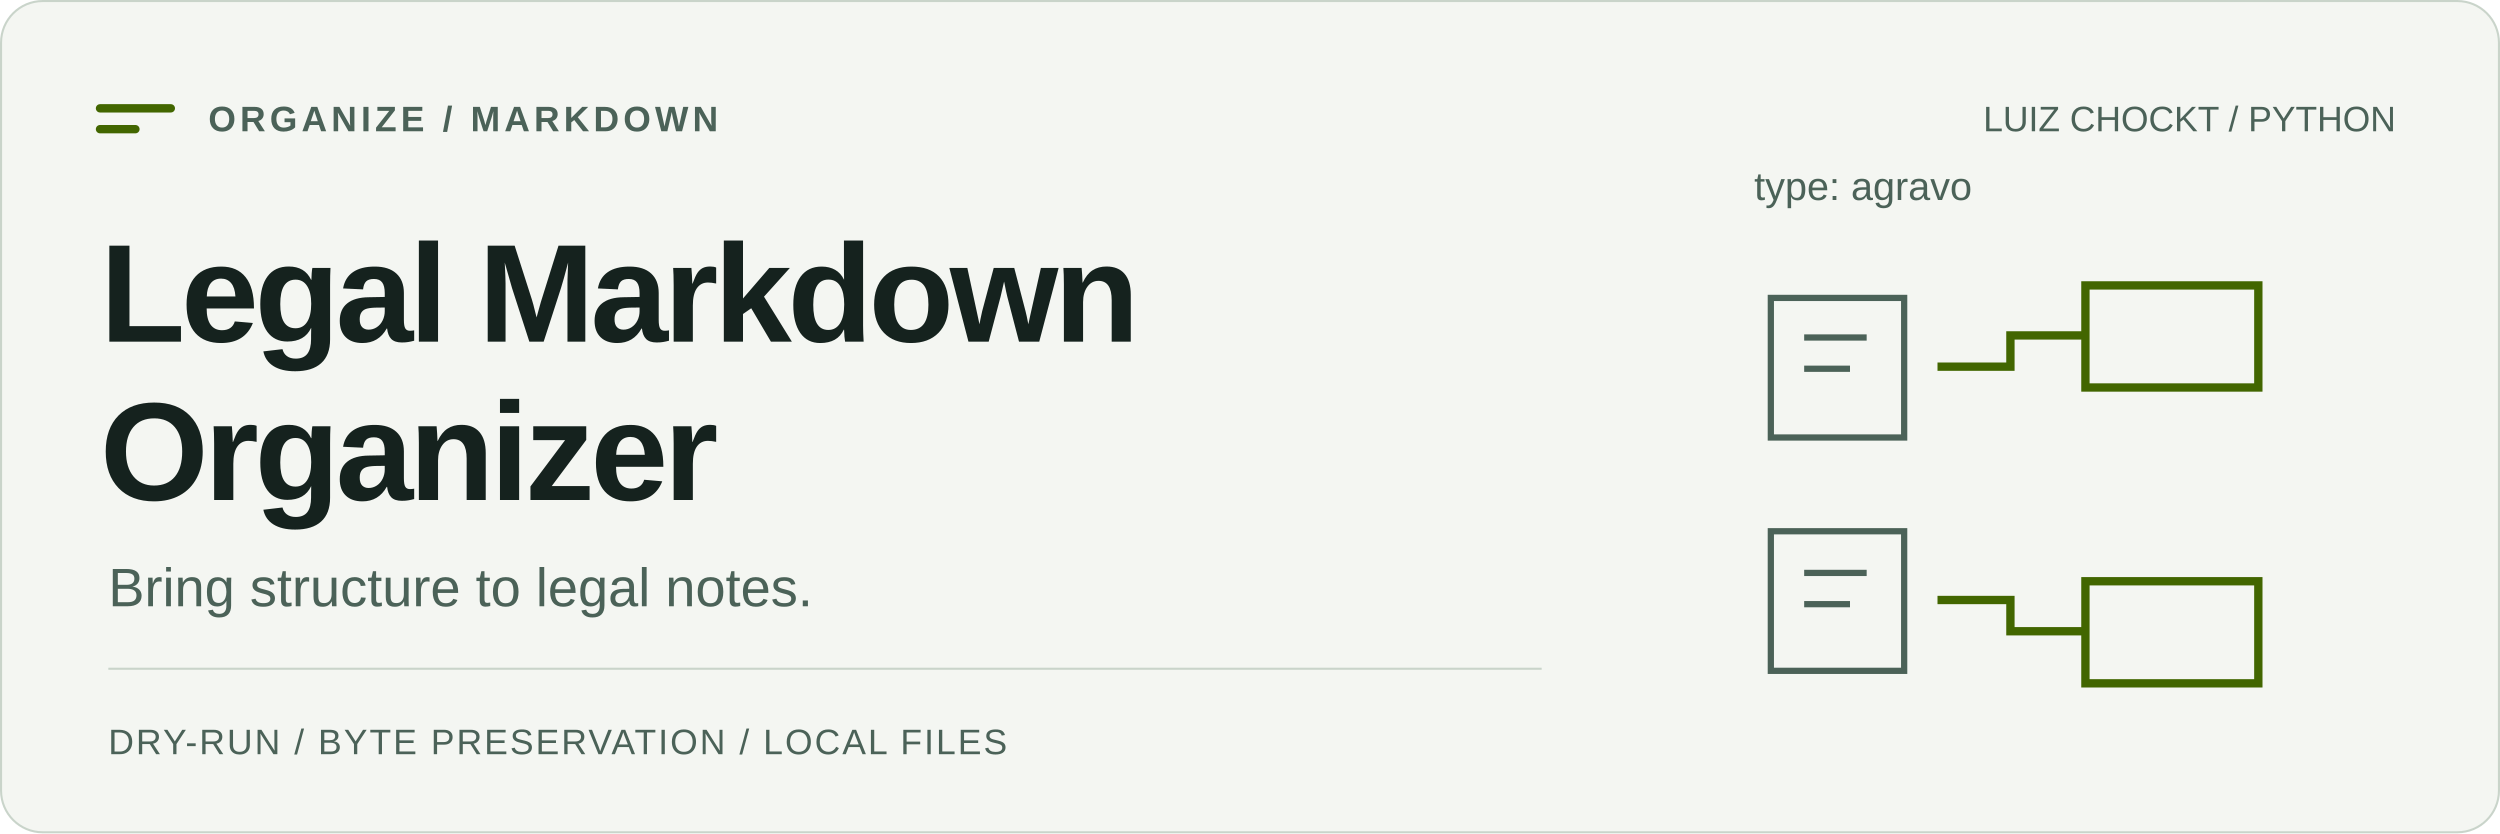
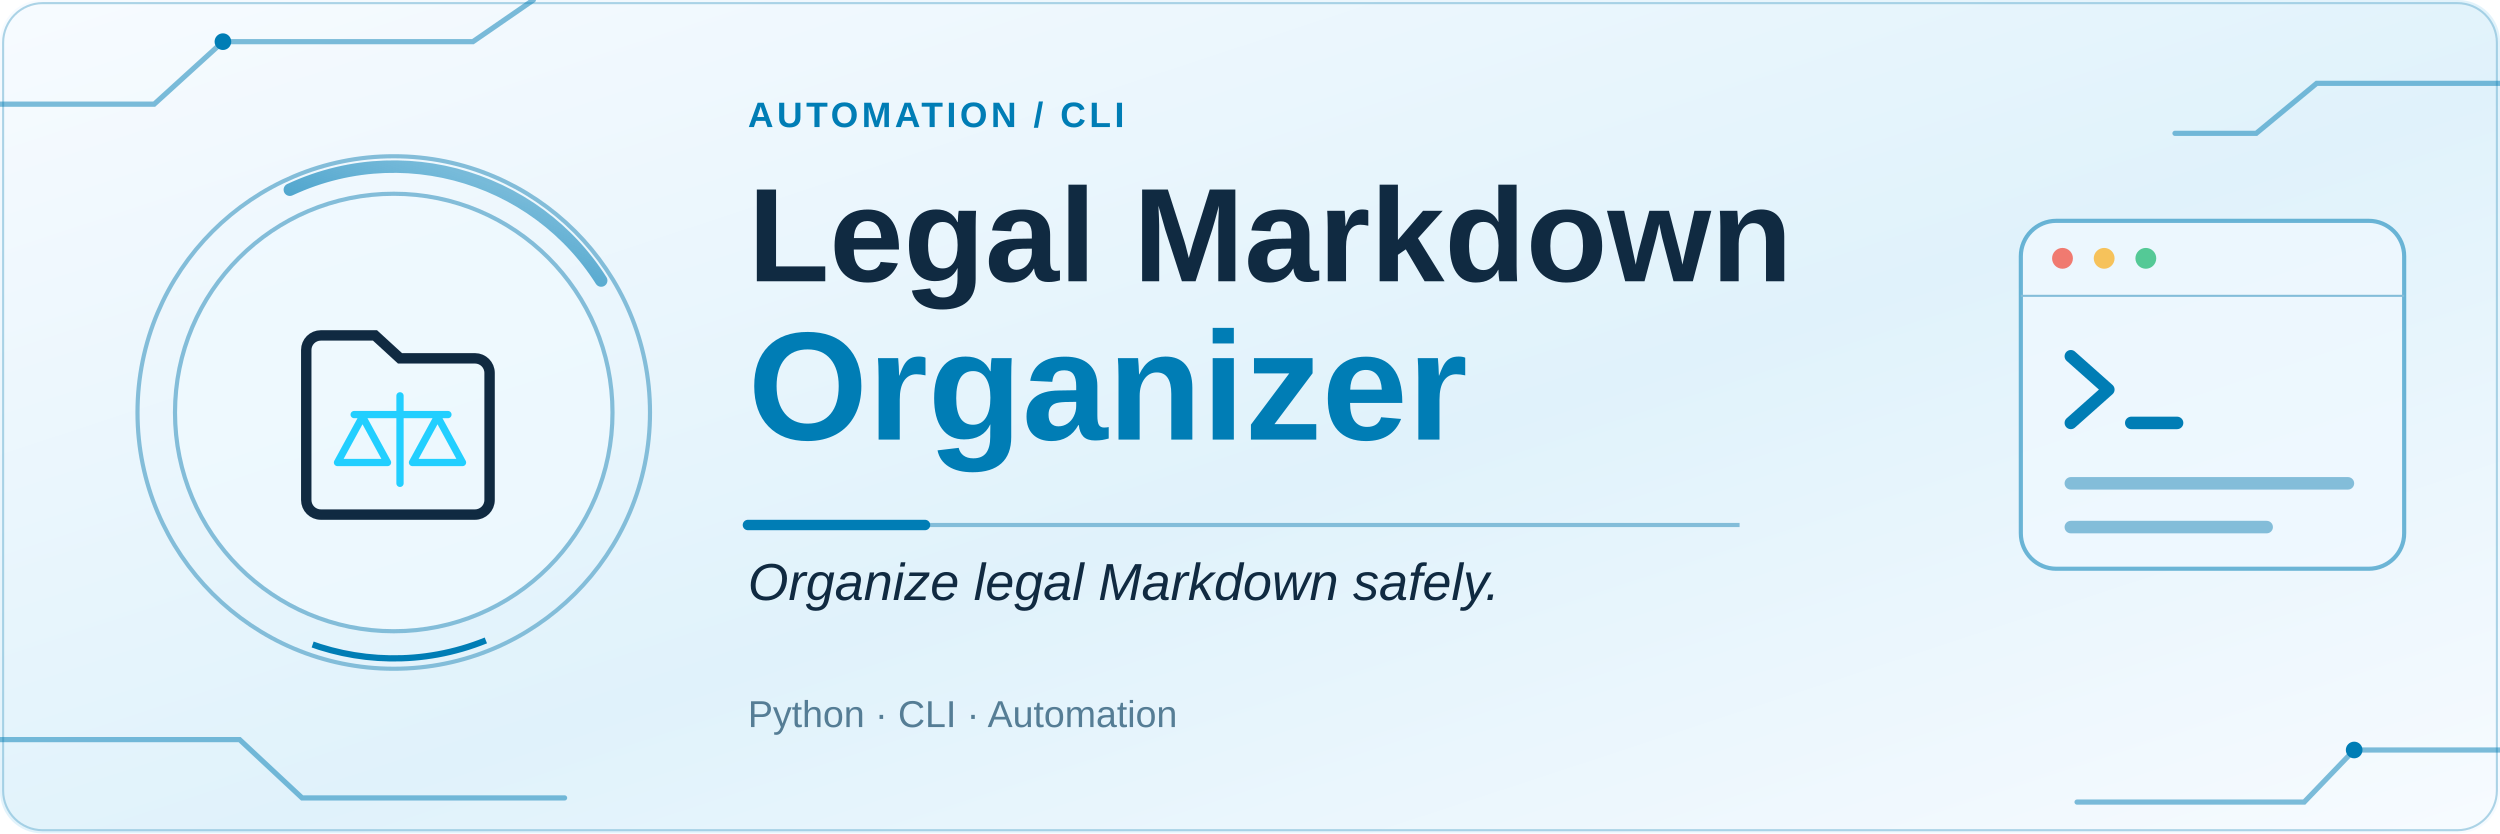
<svg xmlns="http://www.w3.org/2000/svg" width="1200" height="400" viewBox="0 0 1200 400" role="img" aria-labelledby="title desc">
-   <rect x="0.5" y="0.5" width="1199" height="399" rx="20" fill="#F4F6F2" stroke="#C9D4CA" />
-   <g font-family="Arial, Helvetica, sans-serif">
-     <path d="M48 52h34m-34 10h17" stroke="#426600" stroke-width="4" stroke-linecap="round" />
-     <text x="100" y="63" fill="#4B6258" font-size="17" font-weight="700" letter-spacing="2">ORGANIZE / MARKDOWN</text>
-     <text x="1150" y="63" fill="#4B6258" font-size="17" text-anchor="end">LUIZ CHOCKT / PYTHON</text>
-     <text x="48" y="164" fill="#15221E" font-size="67" font-weight="700" letter-spacing="-2">Legal Markdown</text>
-     <text x="48" y="240" fill="#15221E" font-size="67" font-weight="700" letter-spacing="-2">Organizer</text>
-     <text x="52" y="291" fill="#4B6258" font-size="26">Bring structure to legal notes.</text>
-     <line x1="52" y1="321" x2="740" y2="321" stroke="#C9D4CA" />
-     <text x="52" y="362" fill="#4B6258" font-size="17" letter-spacing="1">DRY-RUN  /  BYTE PRESERVATION  /  LOCAL FILES</text>
-     <path d="M850 143h64v67h-64zm0 112h64v67h-64z" fill="none" stroke="#4B6258" stroke-width="3" />
-     <path d="M866 162h30m-30 15h22m-22 98h30m-30 15h22" stroke="#4B6258" stroke-width="3" />
-     <path d="M930 176h35v-15h36m-71 127h35v15h36" fill="none" stroke="#426600" stroke-width="4" />
-     <path d="M1001 137h83v49h-83zm0 142h83v49h-83z" fill="none" stroke="#426600" stroke-width="4" />
-     <text x="842" y="96" fill="#4B6258" font-size="19">type: agravo</text>
+   <defs>
+     <linearGradient id="bg" x2="1" y2="1">
+       <stop stop-color="#F7FBFF" />
+       <stop offset=".55" stop-color="#E0F2FB" />
+       <stop offset="1" stop-color="#F7FBFF" />
+     </linearGradient>
+     <linearGradient id="ring" x2="1" y2="1">
+       <stop stop-color="#007DB5" stop-opacity=".25" />
+       <stop offset=".5" stop-color="#007DB5" />
+       <stop offset="1" stop-color="#007DB5" stop-opacity=".3" />
+     </linearGradient>
+   </defs>
+   <rect width="1200" height="400" rx="20" fill="url(#bg)" />
+   <rect x="1.5" y="1.5" width="1197" height="397" rx="19" fill="none" stroke="#83BDD9" stroke-opacity=".65" />
+   <g fill="none" stroke="#007DB5" stroke-opacity=".5" stroke-width="2.5" stroke-linecap="round">
+     <path d="M0 50h74l33-30h120l29-20" />
+     <path d="M0 355h115l30 28h126" />
+     <path d="M1200 40h-88l-29 24h-39" />
+     <path d="M1200 360h-70l-24 25h-109" />
+   </g>
+   <g fill="#007DB5">
+     <circle cx="107" cy="20" r="4" />
+     <circle cx="1130" cy="360" r="4" />
+   </g>
+   <circle cx="189" cy="198" r="123" fill="none" stroke="#83BDD9" stroke-width="2" />
+   <circle cx="189" cy="198" r="105" fill="#EFF9FF" fill-opacity=".75" stroke="#83BDD9" stroke-width="2" />
+   <circle cx="189" cy="198" r="118" fill="none" stroke="url(#ring)" stroke-width="6" stroke-dasharray="170 620" stroke-linecap="round" transform="rotate(-115 189 198)" />
+   <circle cx="189" cy="198" r="118" fill="none" stroke="#007DB5" stroke-width="3" stroke-dasharray="85 680" transform="rotate(68 189 198)" />
+   <g color="#102A41" transform="translate(132 141) scale(1)">
+     <path d="M15 38V27a7 7 0 0 1 7-7h26l12 11h36a7 7 0 0 1 7 7v61a7 7 0 0 1-7 7H22a7 7 0 0 1-7-7z" fill="none" stroke="currentColor" stroke-width="5" />
+     <path d="M38 58h45M60 49v42M42 59L30 81h24zM78 59L66 81h24z" stroke="#22CFFF" stroke-width="3.5" fill="none" stroke-linecap="round" stroke-linejoin="round" />
+   </g>
+   <g font-family="Arial,Helvetica,sans-serif">
+     <text x="359" y="61" fill="#007DB5" font-size="17" font-weight="700" letter-spacing="1.7">AUTOMATION / CLI</text>
+     <g font-weight="700" fill="#102A41">
+       <text x="359" y="135" font-size="64">Legal Markdown</text>
+       <text x="359" y="211" font-size="74" fill="#007DB5">Organizer</text>
+     </g>
+     <path d="M359 252h476" stroke="#83BDD9" stroke-width="2" />
+     <path d="M359 252h85" stroke="#007DB5" stroke-width="5" stroke-linecap="round" />
+     <text x="359" y="288" font-size="25" font-style="italic" fill="#102A41">Organize legal Markdown safely.</text>
+     <text x="359" y="349" font-size="18" fill="#557D95">Python · CLI · Automation</text>
+   </g>
+   <g transform="translate(970 106)">
+     <rect width="184" height="167" rx="17" stroke="#007DB5" stroke-opacity=".55" stroke-width="2" fill="#EFF9FF" fill-opacity=".76" />
+     <path d="M0 36h184" stroke="#83BDD9" />
+     <circle cx="20" cy="18" r="5" fill="#F07A70" />
+     <circle cx="40" cy="18" r="5" fill="#F6C25B" />
+     <circle cx="60" cy="18" r="5" fill="#54C996" />
+     <path d="M24 65l18 16-18 16M53 97h22" stroke="#007DB5" stroke-width="6" fill="none" stroke-linejoin="round" stroke-linecap="round" />
+     <path d="M24 126h133M24 147h94" stroke="#83BDD9" stroke-width="6" stroke-linecap="round" />
  </g>
</svg>
